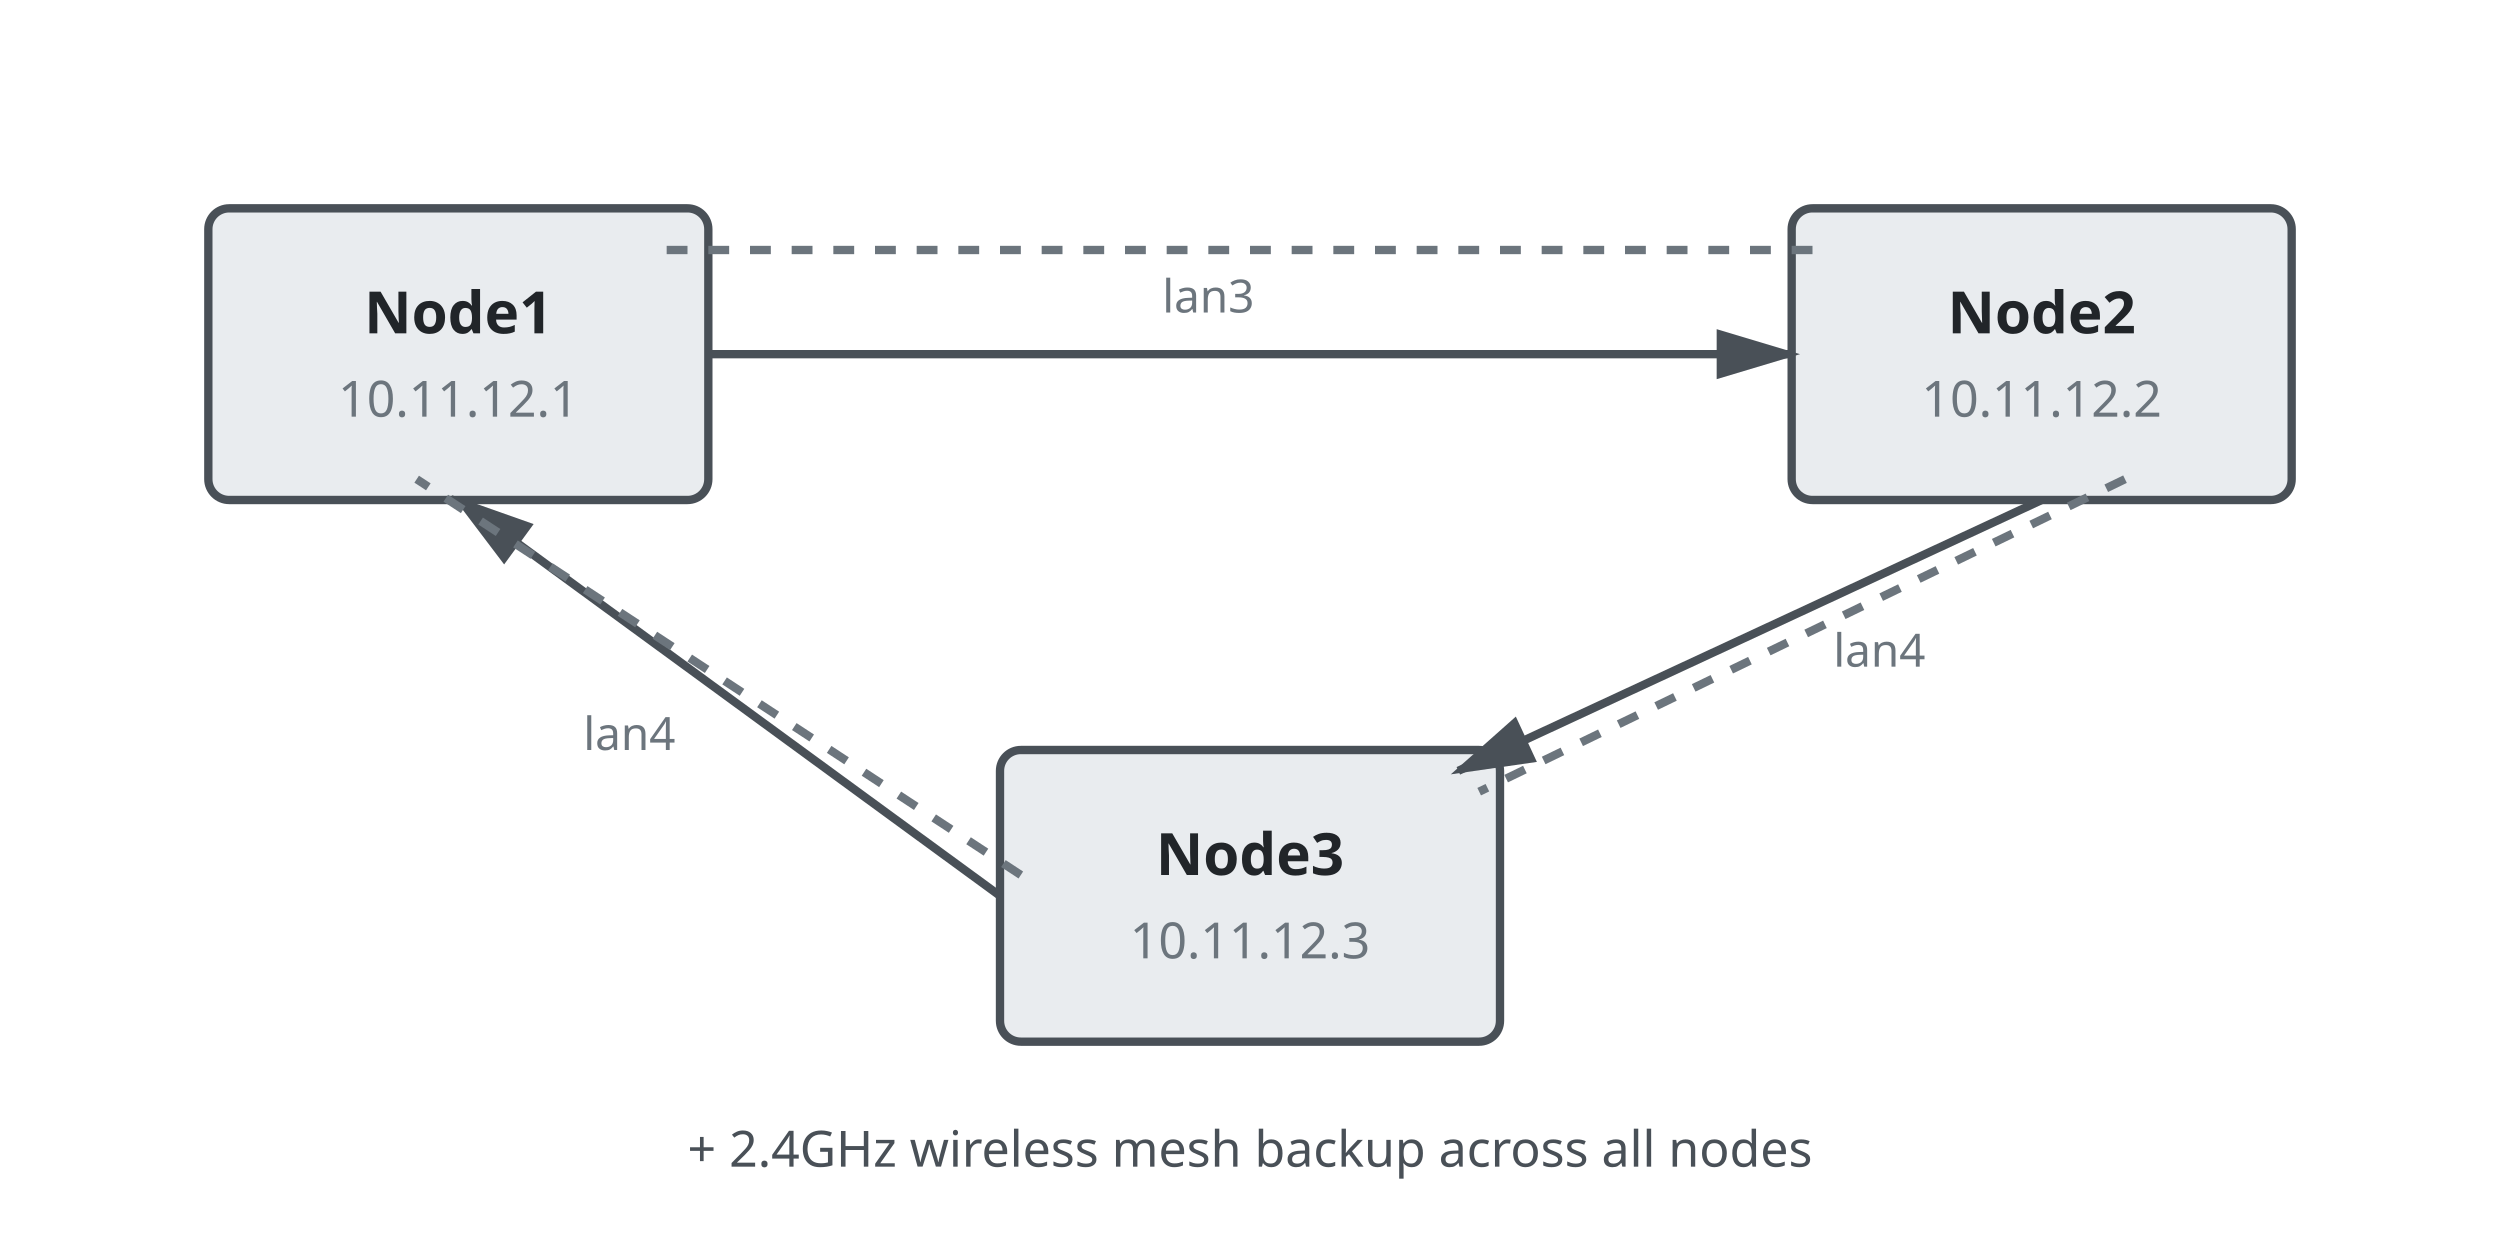
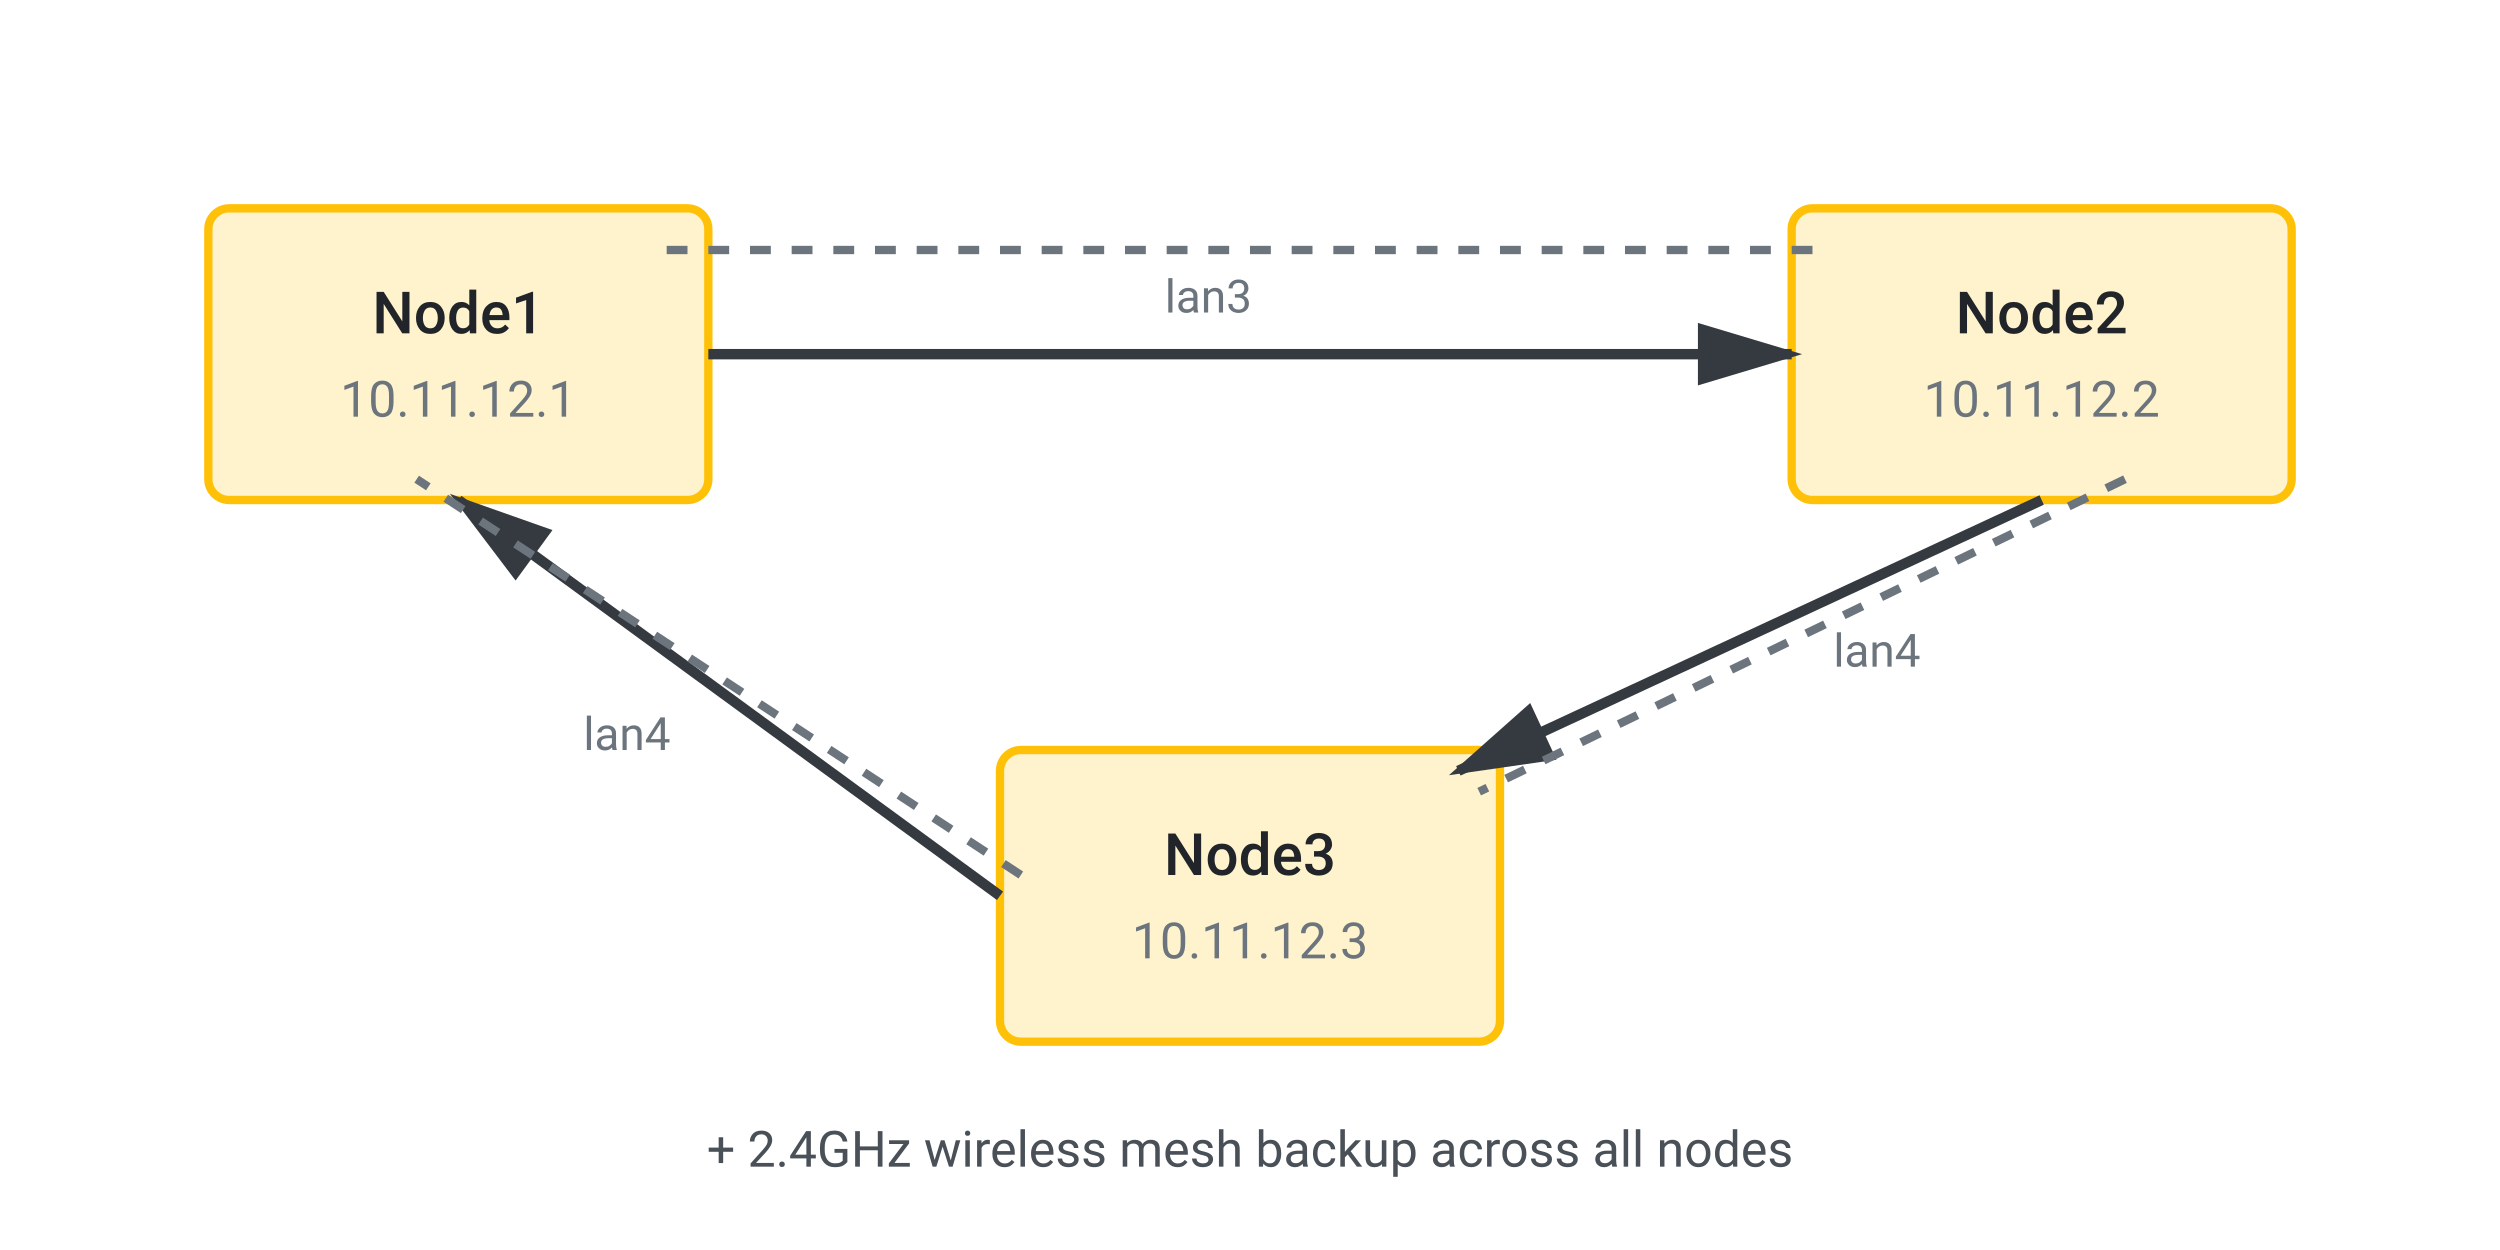
<svg xmlns="http://www.w3.org/2000/svg" viewBox="0 0 600 300" role="img" aria-labelledby="topology-title topology-desc">
  <defs>
    <marker id="arrow-topo" markerWidth="10" markerHeight="10" refX="9" refY="3" orient="auto">
-       <polygon points="0 0, 10 3, 0 6" fill="#495057" />
+       <polygon points="0 0, 10 3, 0 6" fill="#343a40" />
    </marker>
    <style>
-       .node-box { fill: #e9ecef; stroke: #495057; stroke-width: 2; }
-       .connection-line { stroke: #495057; stroke-width: 2; fill: none; }
-       .wireless-line { stroke: #6c757d; stroke-width: 2; fill: none; stroke-dasharray: 5,5; }
-       .text-node-name { font-family: system-ui, sans-serif; font-size: 14px; font-weight: 600; fill: #212529; text-anchor: middle; }
-       .text-node-ip { font-family: system-ui, sans-serif; font-size: 12px; fill: #6c757d; text-anchor: middle; }
-       .text-label { font-family: system-ui, sans-serif; font-size: 11px; fill: #6c757d; }
-       .text-note { font-family: system-ui, sans-serif; font-size: 12px; fill: #495057; text-anchor: middle; }
+       /* Network Nodes */
+       .network-node {
+         fill: #fff3cd;
+         stroke: #ffc107;
+         stroke-width: 2;
+       }
+ 
+       /* Connections */
+       .connection {
+         stroke: #343a40;
+         stroke-width: 2.5;
+         fill: none;
+       }
+ 
+       .connection-wireless {
+         stroke: #6c757d;
+         stroke-width: 2;
+         fill: none;
+         stroke-dasharray: 5,5;
+       }
+ 
+       /* Typography */
+       .text-component {
+         font-family: system-ui, -apple-system, "Segoe UI", Roboto, sans-serif;
+         font-size: 14px;
+         font-weight: 500;
+         fill: #212529;
+         text-anchor: middle;
+       }
+ 
+       .text-label-small {
+         font-family: system-ui, -apple-system, "Segoe UI", Roboto, sans-serif;
+         font-size: 12px;
+         font-weight: 400;
+         fill: #6c757d;
+         text-anchor: middle;
+       }
+ 
+       .text-label {
+         font-family: system-ui, -apple-system, "Segoe UI", Roboto, sans-serif;
+         font-size: 11px;
+         font-weight: 400;
+         fill: #6c757d;
+       }
+ 
+       .text-note {
+         font-family: system-ui, -apple-system, "Segoe UI", Roboto, sans-serif;
+         font-size: 12px;
+         font-weight: 400;
+         fill: #495057;
+         text-anchor: middle;
+       }
    </style>
  </defs>
  <g id="node1">
-     <rect class="node-box" x="50" y="50" width="120" height="70" rx="5" />
-     <text class="text-node-name" x="110" y="80">Node1</text>
-     <text class="text-node-ip" x="110" y="100">10.11.12.1</text>
+     <rect class="network-node" x="50" y="50" width="120" height="70" rx="5" />
+     <text class="text-component" x="110" y="80">Node1</text>
+     <text class="text-label-small" x="110" y="100">10.11.12.1</text>
  </g>
  <g id="node2">
-     <rect class="node-box" x="430" y="50" width="120" height="70" rx="5" />
-     <text class="text-node-name" x="490" y="80">Node2</text>
-     <text class="text-node-ip" x="490" y="100">10.11.12.2</text>
+     <rect class="network-node" x="430" y="50" width="120" height="70" rx="5" />
+     <text class="text-component" x="490" y="80">Node2</text>
+     <text class="text-label-small" x="490" y="100">10.11.12.2</text>
  </g>
  <g id="node3">
-     <rect class="node-box" x="240" y="180" width="120" height="70" rx="5" />
-     <text class="text-node-name" x="300" y="210">Node3</text>
-     <text class="text-node-ip" x="300" y="230">10.11.12.3</text>
+     <rect class="network-node" x="240" y="180" width="120" height="70" rx="5" />
+     <text class="text-component" x="300" y="210">Node3</text>
+     <text class="text-label-small" x="300" y="230">10.11.12.3</text>
  </g>
  <g id="conn-n1-n2">
-     <line class="connection-line" x1="170" y1="85" x2="430" y2="85" marker-end="url(#arrow-topo)" />
+     <line class="connection" x1="170" y1="85" x2="430" y2="85" marker-end="url(#arrow-topo)" />
    <text class="text-label" x="290" y="75" text-anchor="middle">lan3</text>
  </g>
  <g id="conn-n2-n3">
-     <line class="connection-line" x1="490" y1="120" x2="350" y2="185" marker-end="url(#arrow-topo)" />
+     <line class="connection" x1="490" y1="120" x2="350" y2="185" marker-end="url(#arrow-topo)" />
    <text class="text-label" x="440" y="160">lan4</text>
  </g>
  <g id="conn-n3-n1">
-     <line class="connection-line" x1="240" y1="215" x2="110" y2="120" marker-end="url(#arrow-topo)" />
+     <line class="connection" x1="240" y1="215" x2="110" y2="120" marker-end="url(#arrow-topo)" />
    <text class="text-label" x="140" y="180">lan4</text>
  </g>
  <g id="wireless-mesh">
-     <line class="wireless-line" x1="160" y1="60" x2="440" y2="60" />
-     <line class="wireless-line" x1="510" y1="115" x2="355" y2="190" />
-     <line class="wireless-line" x1="245" y1="210" x2="100" y2="115" />
+     <line class="connection-wireless" x1="160" y1="60" x2="440" y2="60" />
+     <line class="connection-wireless" x1="510" y1="115" x2="355" y2="190" />
+     <line class="connection-wireless" x1="245" y1="210" x2="100" y2="115" />
  </g>
  <text class="text-note" x="300" y="280">+ 2.4GHz wireless mesh backup across all nodes</text>
</svg>
